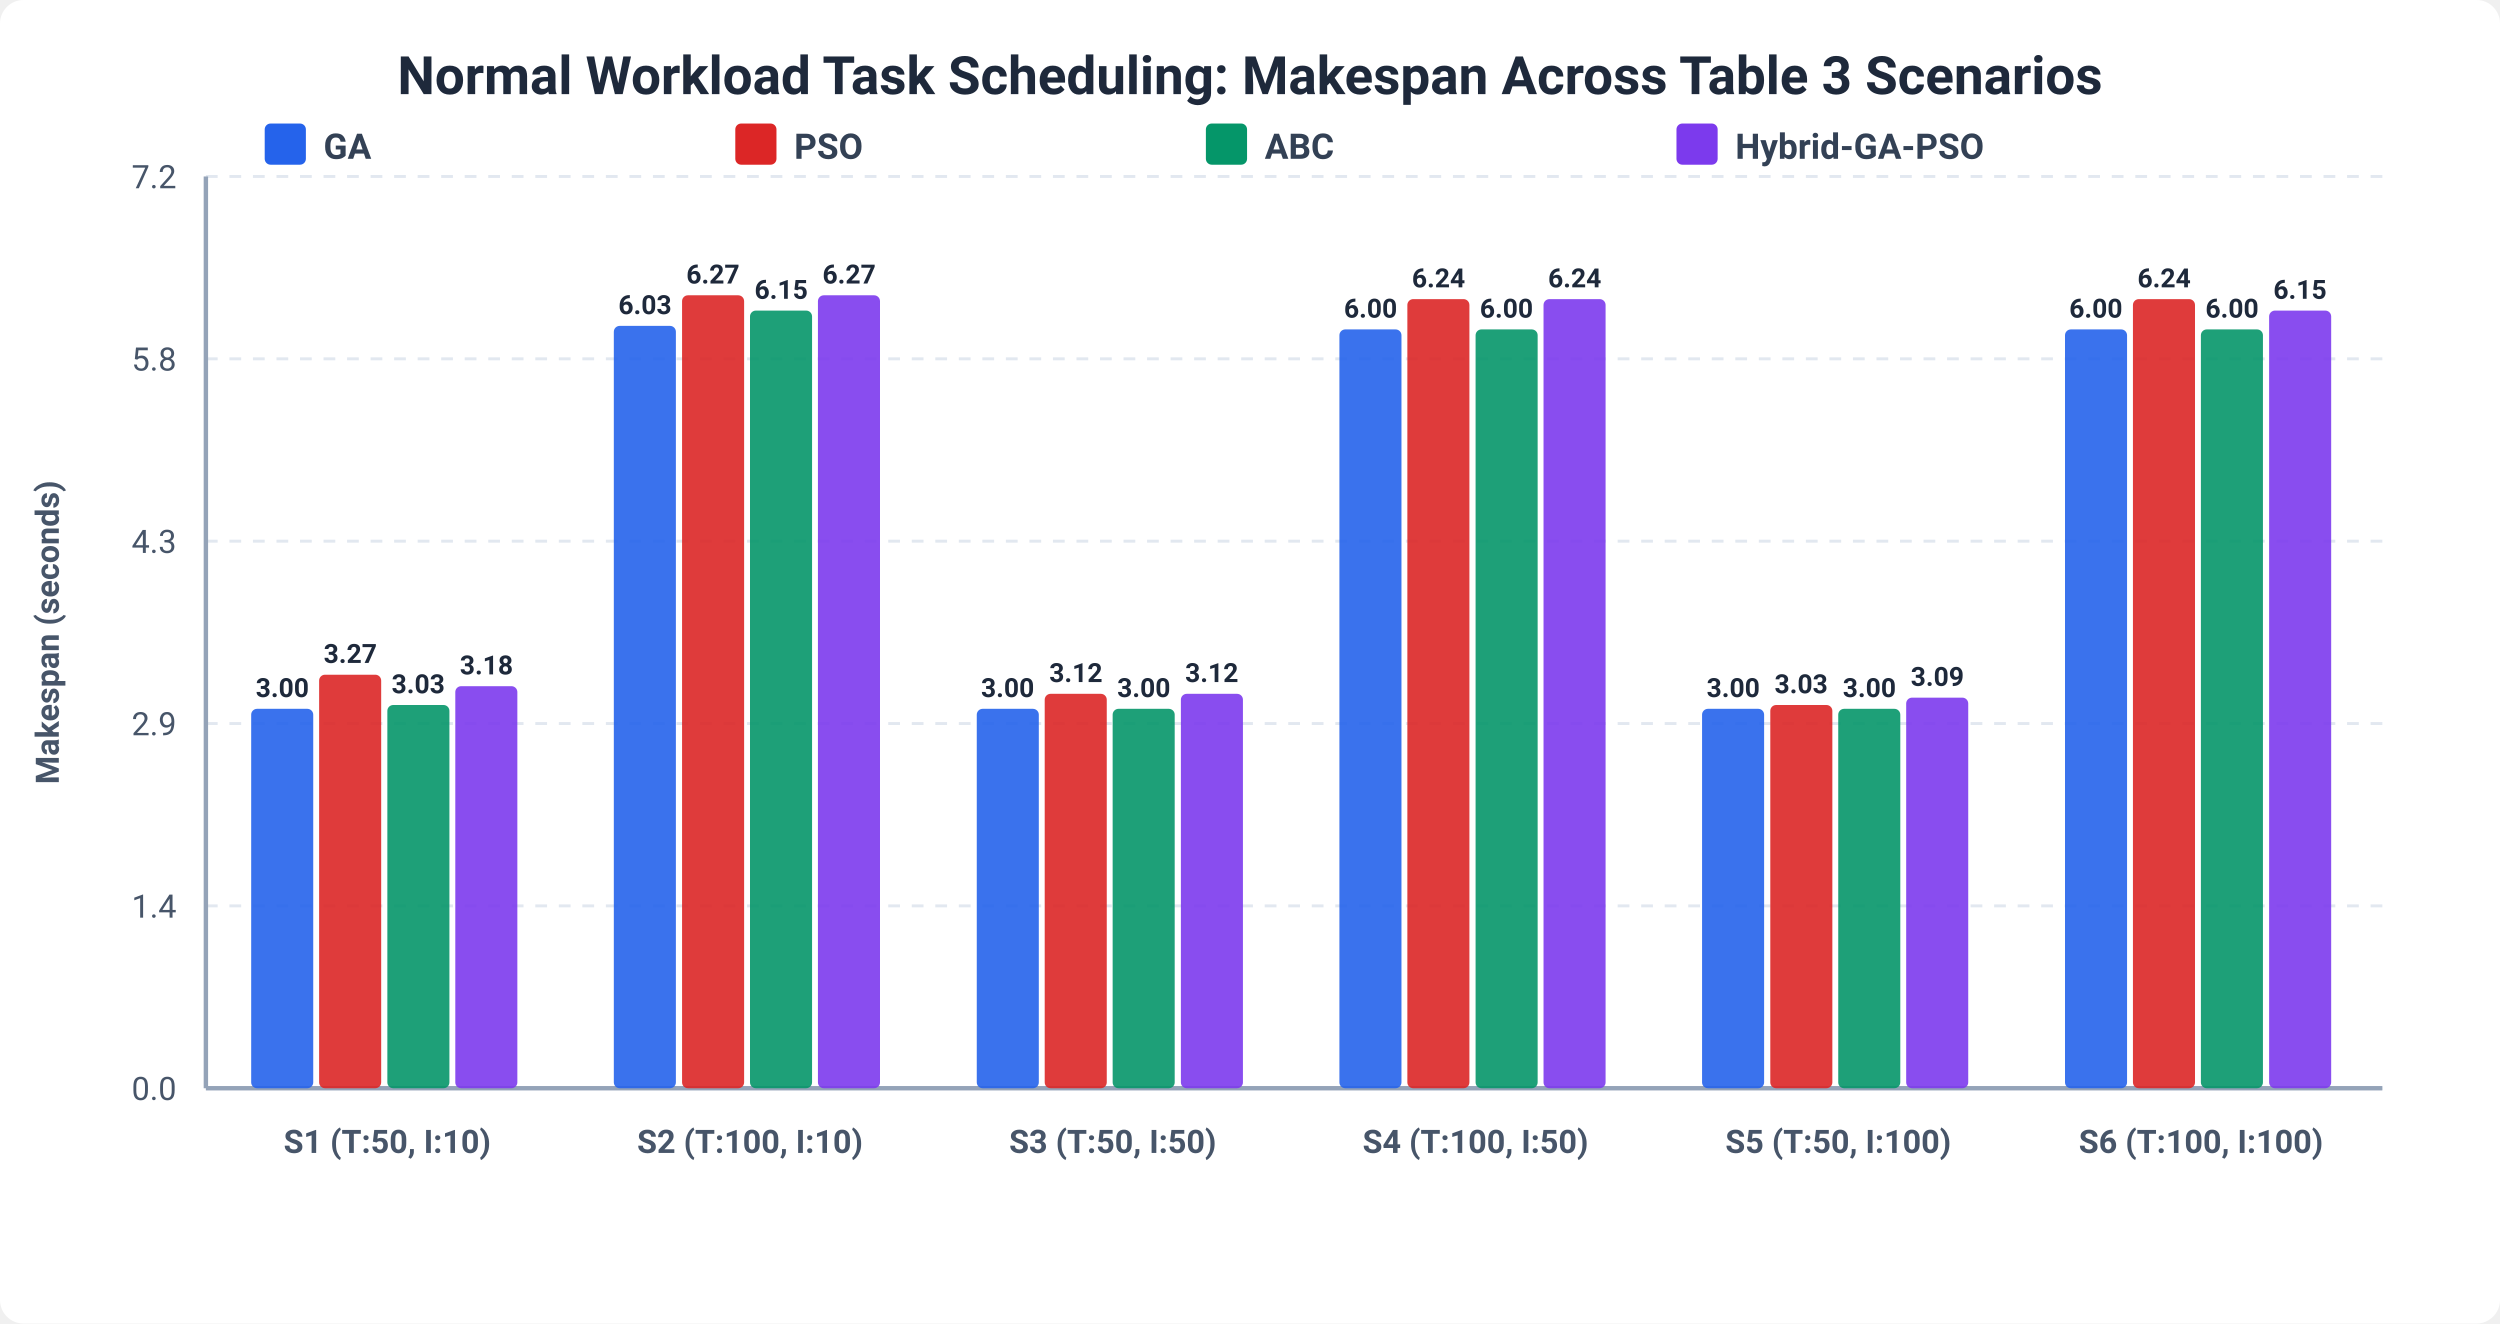
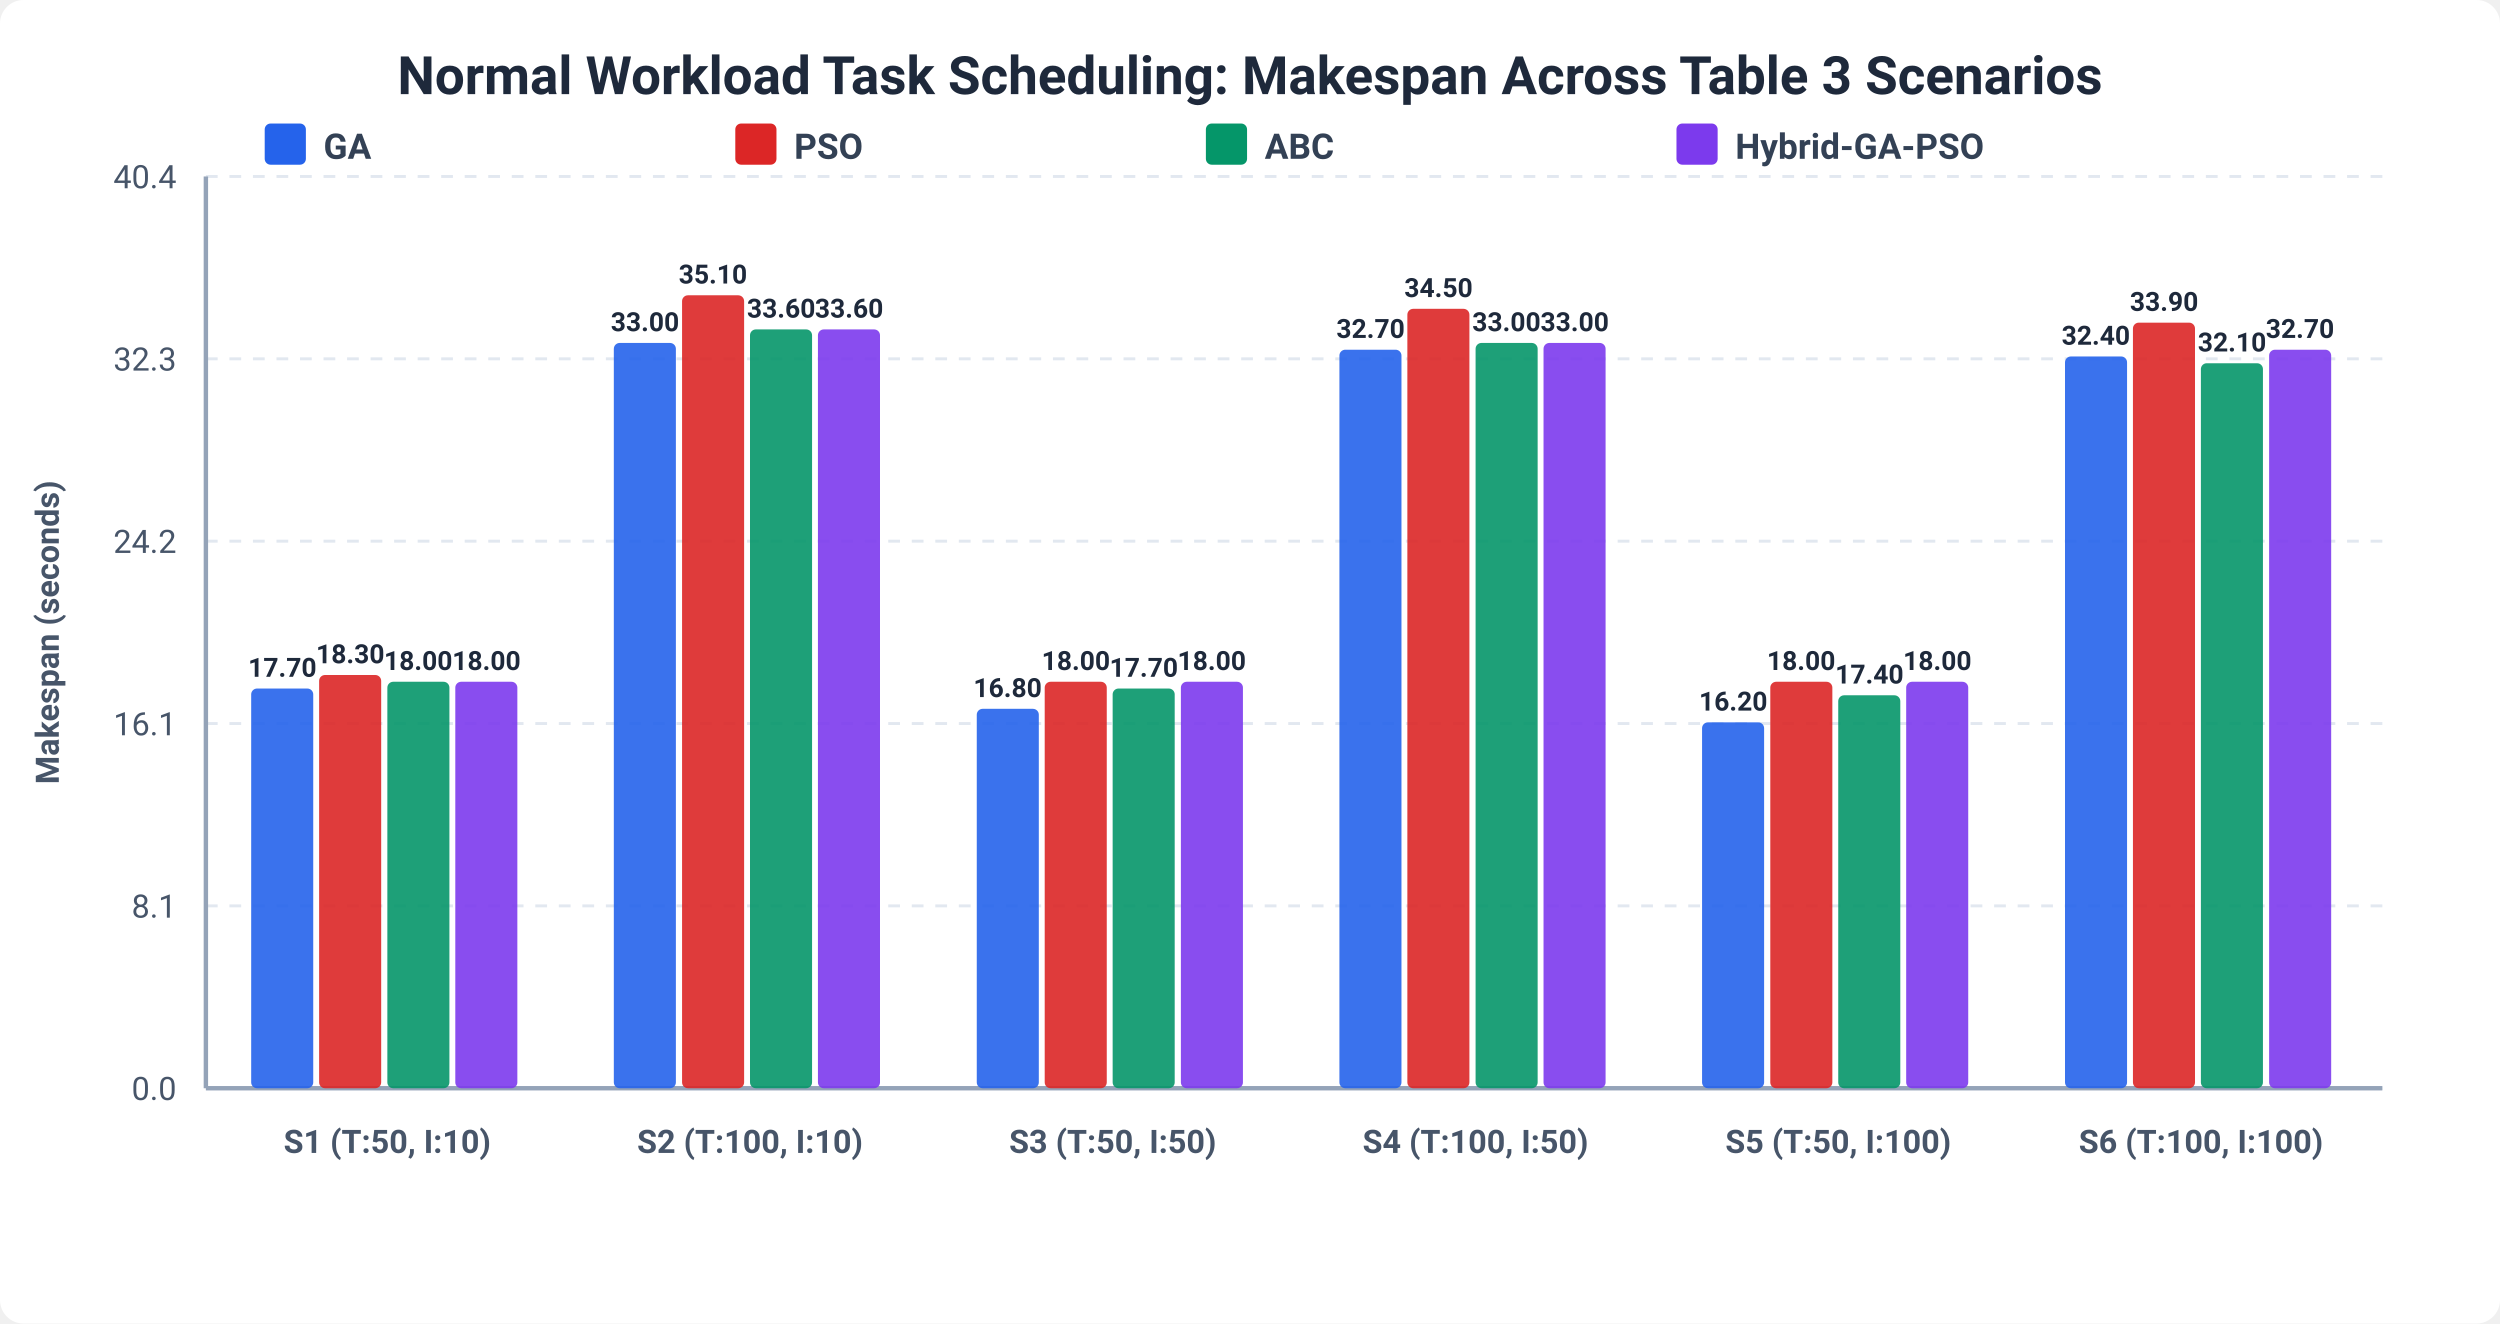
<svg xmlns="http://www.w3.org/2000/svg" viewBox="0 0 850 450" width="850" height="450">
  <style>
  .title { font-family: -apple-system, BlinkMacSystemFont, "Segoe UI", Roboto, sans-serif; font-size: 18px; font-weight: 700; fill: #1E293B; }
  .axis { stroke: #94A3B8; stroke-width: 1.5; }
  .grid { stroke: #E2E8F0; stroke-dasharray: 4,4; stroke-width: 1; }
  .label { font-family: -apple-system, BlinkMacSystemFont, "Segoe UI", Roboto, sans-serif; font-size: 11px; fill: #475569; }
  .legend { font-family: -apple-system, BlinkMacSystemFont, "Segoe UI", Roboto, sans-serif; font-size: 12px; font-weight: 600; fill: #334155; }
  .val-text { font-family: -apple-system, BlinkMacSystemFont, "Segoe UI", Roboto, sans-serif; font-size: 9px; fill: #1E293B; text-anchor: middle; font-weight: 600; }
</style>
  <rect width="850" height="450" fill="#FFFFFF" rx="8" />
  <text x="425.0" y="32" class="title" text-anchor="middle">Normal Workload Task Scheduling: Makespan Across Table 3 Scenarios</text>
  <rect x="90" y="42" width="14" height="14" fill="#2563EB" rx="2" />
  <text x="110" y="54" class="legend">GA</text>
  <rect x="250" y="42" width="14" height="14" fill="#DC2626" rx="2" />
  <text x="270" y="54" class="legend">PSO</text>
  <rect x="410" y="42" width="14" height="14" fill="#059669" rx="2" />
  <text x="430" y="54" class="legend">ABC</text>
  <rect x="570" y="42" width="14" height="14" fill="#7C3AED" rx="2" />
  <text x="590" y="54" class="legend">Hybrid-GA-PSO</text>
  <line x1="70" y1="370.0" x2="810" y2="370.0" class="grid" />
  <text x="60" y="374.0" class="label" text-anchor="end">0.0</text>
  <line x1="70" y1="308.0" x2="810" y2="308.0" class="grid" />
-   <text x="60" y="312.0" class="label" text-anchor="end">1.4</text>
+   <text x="60" y="312.0" class="label" text-anchor="end">8.1</text>
  <line x1="70" y1="246.0" x2="810" y2="246.0" class="grid" />
-   <text x="60" y="250.0" class="label" text-anchor="end">2.9</text>
+   <text x="60" y="250.0" class="label" text-anchor="end">16.1</text>
  <line x1="70" y1="184.0" x2="810" y2="184.0" class="grid" />
-   <text x="60" y="188.0" class="label" text-anchor="end">4.3</text>
+   <text x="60" y="188.0" class="label" text-anchor="end">24.2</text>
  <line x1="70" y1="122.0" x2="810" y2="122.0" class="grid" />
-   <text x="60" y="126.0" class="label" text-anchor="end">5.8</text>
+   <text x="60" y="126.0" class="label" text-anchor="end">32.3</text>
  <line x1="70" y1="60.0" x2="810" y2="60.0" class="grid" />
-   <text x="60" y="64.0" class="label" text-anchor="end">7.2</text>
+   <text x="60" y="64.0" class="label" text-anchor="end">40.4</text>
  <text x="-215.0" y="20" class="label" font-weight="700" text-anchor="middle" transform="rotate(-90)">Makespan (seconds)</text>
  <line x1="70" y1="370" x2="810" y2="370" class="axis" />
  <line x1="70" y1="60" x2="70" y2="370" class="axis" />
  <text x="131.667" y="392" class="label" text-anchor="middle" font-weight="600">S1 (T:50, I:10)</text>
-   <rect x="85.4" y="241.0" width="21.1" height="129.0" fill="#2563EB" rx="2" opacity="0.9" />
-   <text x="96.0" y="237.0" class="val-text">3.00</text>
-   <rect x="108.5" y="229.4" width="21.1" height="140.6" fill="#DC2626" rx="2" opacity="0.9" />
-   <text x="119.1" y="225.4" class="val-text">3.27</text>
-   <rect x="131.7" y="239.7" width="21.1" height="130.3" fill="#059669" rx="2" opacity="0.9" />
-   <text x="142.2" y="235.7" class="val-text">3.03</text>
-   <rect x="154.8" y="233.3" width="21.1" height="136.7" fill="#7C3AED" rx="2" opacity="0.9" />
-   <text x="165.4" y="229.3" class="val-text">3.18</text>
+   <rect x="85.4" y="234.1" width="21.1" height="135.9" fill="#2563EB" rx="2" opacity="0.9" />
+   <text x="96.0" y="230.1" class="val-text">17.70</text>
+   <rect x="108.5" y="229.5" width="21.1" height="140.5" fill="#DC2626" rx="2" opacity="0.9" />
+   <text x="119.1" y="225.5" class="val-text">18.30</text>
+   <rect x="131.7" y="231.8" width="21.1" height="138.2" fill="#059669" rx="2" opacity="0.9" />
+   <text x="142.2" y="227.8" class="val-text">18.00</text>
+   <rect x="154.8" y="231.8" width="21.1" height="138.2" fill="#7C3AED" rx="2" opacity="0.9" />
+   <text x="165.4" y="227.8" class="val-text">18.00</text>
  <text x="255" y="392" class="label" text-anchor="middle" font-weight="600">S2 (T:100, I:10)</text>
-   <rect x="208.7" y="110.8" width="21.1" height="259.2" fill="#2563EB" rx="2" opacity="0.9" />
-   <text x="219.3" y="106.8" class="val-text">6.03</text>
+   <rect x="208.7" y="116.6" width="21.1" height="253.4" fill="#2563EB" rx="2" opacity="0.9" />
+   <text x="219.3" y="112.6" class="val-text">33.00</text>
  <rect x="231.9" y="100.4" width="21.1" height="269.6" fill="#DC2626" rx="2" opacity="0.9" />
-   <text x="242.4" y="96.4" class="val-text">6.27</text>
-   <rect x="255.0" y="105.6" width="21.1" height="264.4" fill="#059669" rx="2" opacity="0.9" />
-   <text x="265.6" y="101.6" class="val-text">6.15</text>
-   <rect x="278.1" y="100.4" width="21.1" height="269.6" fill="#7C3AED" rx="2" opacity="0.9" />
-   <text x="288.7" y="96.4" class="val-text">6.27</text>
+   <text x="242.4" y="96.4" class="val-text">35.10</text>
+   <rect x="255.0" y="112.0" width="21.1" height="258.0" fill="#059669" rx="2" opacity="0.9" />
+   <text x="265.6" y="108.0" class="val-text">33.60</text>
+   <rect x="278.1" y="112.0" width="21.1" height="258.0" fill="#7C3AED" rx="2" opacity="0.9" />
+   <text x="288.7" y="108.0" class="val-text">33.60</text>
  <text x="378.333" y="392" class="label" text-anchor="middle" font-weight="600">S3 (T:50, I:50)</text>
  <rect x="332.1" y="241.0" width="21.1" height="129.0" fill="#2563EB" rx="2" opacity="0.9" />
-   <text x="342.6" y="237.0" class="val-text">3.00</text>
-   <rect x="355.2" y="235.9" width="21.1" height="134.1" fill="#DC2626" rx="2" opacity="0.9" />
-   <text x="365.8" y="231.9" class="val-text">3.12</text>
-   <rect x="378.3" y="241.0" width="21.1" height="129.0" fill="#059669" rx="2" opacity="0.9" />
-   <text x="388.9" y="237.0" class="val-text">3.00</text>
-   <rect x="401.5" y="235.9" width="21.1" height="134.1" fill="#7C3AED" rx="2" opacity="0.9" />
-   <text x="412.0" y="231.9" class="val-text">3.12</text>
+   <text x="342.6" y="237.0" class="val-text">16.80</text>
+   <rect x="355.2" y="231.8" width="21.1" height="138.2" fill="#DC2626" rx="2" opacity="0.9" />
+   <text x="365.8" y="227.8" class="val-text">18.00</text>
+   <rect x="378.3" y="234.1" width="21.1" height="135.9" fill="#059669" rx="2" opacity="0.9" />
+   <text x="388.9" y="230.1" class="val-text">17.70</text>
+   <rect x="401.5" y="231.8" width="21.1" height="138.2" fill="#7C3AED" rx="2" opacity="0.9" />
+   <text x="412.0" y="227.8" class="val-text">18.00</text>
  <text x="501.667" y="392" class="label" text-anchor="middle" font-weight="600">S4 (T:100, I:50)</text>
-   <rect x="455.4" y="112.0" width="21.1" height="258.0" fill="#2563EB" rx="2" opacity="0.9" />
-   <text x="466.0" y="108.0" class="val-text">6.00</text>
-   <rect x="478.5" y="101.7" width="21.1" height="268.3" fill="#DC2626" rx="2" opacity="0.9" />
-   <text x="489.1" y="97.7" class="val-text">6.24</text>
-   <rect x="501.7" y="112.0" width="21.1" height="258.0" fill="#059669" rx="2" opacity="0.9" />
-   <text x="512.2" y="108.0" class="val-text">6.00</text>
-   <rect x="524.8" y="101.7" width="21.1" height="268.3" fill="#7C3AED" rx="2" opacity="0.9" />
-   <text x="535.4" y="97.7" class="val-text">6.24</text>
+   <rect x="455.4" y="118.9" width="21.1" height="251.1" fill="#2563EB" rx="2" opacity="0.9" />
+   <text x="466.0" y="114.9" class="val-text">32.70</text>
+   <rect x="478.5" y="105.0" width="21.1" height="265.0" fill="#DC2626" rx="2" opacity="0.9" />
+   <text x="489.1" y="101.0" class="val-text">34.50</text>
+   <rect x="501.7" y="116.6" width="21.1" height="253.4" fill="#059669" rx="2" opacity="0.9" />
+   <text x="512.2" y="112.6" class="val-text">33.00</text>
+   <rect x="524.8" y="116.6" width="21.1" height="253.4" fill="#7C3AED" rx="2" opacity="0.9" />
+   <text x="535.4" y="112.6" class="val-text">33.00</text>
  <text x="625" y="392" class="label" text-anchor="middle" font-weight="600">S5 (T:50, I:100)</text>
-   <rect x="578.7" y="241.0" width="21.1" height="129.0" fill="#2563EB" rx="2" opacity="0.9" />
-   <text x="589.3" y="237.0" class="val-text">3.00</text>
-   <rect x="601.9" y="239.7" width="21.1" height="130.3" fill="#DC2626" rx="2" opacity="0.9" />
-   <text x="612.4" y="235.7" class="val-text">3.03</text>
-   <rect x="625.0" y="241.0" width="21.1" height="129.0" fill="#059669" rx="2" opacity="0.9" />
-   <text x="635.6" y="237.0" class="val-text">3.00</text>
-   <rect x="648.1" y="237.2" width="21.1" height="132.8" fill="#7C3AED" rx="2" opacity="0.9" />
-   <text x="658.7" y="233.2" class="val-text">3.09</text>
+   <rect x="578.7" y="245.6" width="21.1" height="124.4" fill="#2563EB" rx="2" opacity="0.9" />
+   <text x="589.3" y="241.6" class="val-text">16.20</text>
+   <rect x="601.9" y="231.8" width="21.1" height="138.2" fill="#DC2626" rx="2" opacity="0.9" />
+   <text x="612.4" y="227.8" class="val-text">18.00</text>
+   <rect x="625.0" y="236.4" width="21.1" height="133.6" fill="#059669" rx="2" opacity="0.9" />
+   <text x="635.6" y="232.4" class="val-text">17.40</text>
+   <rect x="648.1" y="231.8" width="21.1" height="138.2" fill="#7C3AED" rx="2" opacity="0.9" />
+   <text x="658.7" y="227.8" class="val-text">18.00</text>
  <text x="748.333" y="392" class="label" text-anchor="middle" font-weight="600">S6 (T:100, I:100)</text>
-   <rect x="702.1" y="112.0" width="21.1" height="258.0" fill="#2563EB" rx="2" opacity="0.9" />
-   <text x="712.6" y="108.0" class="val-text">6.00</text>
-   <rect x="725.2" y="101.7" width="21.1" height="268.3" fill="#DC2626" rx="2" opacity="0.9" />
-   <text x="735.8" y="97.7" class="val-text">6.24</text>
-   <rect x="748.3" y="112.0" width="21.1" height="258.0" fill="#059669" rx="2" opacity="0.9" />
-   <text x="758.9" y="108.0" class="val-text">6.00</text>
-   <rect x="771.5" y="105.6" width="21.1" height="264.4" fill="#7C3AED" rx="2" opacity="0.9" />
-   <text x="782.0" y="101.6" class="val-text">6.15</text>
+   <rect x="702.1" y="121.2" width="21.1" height="248.8" fill="#2563EB" rx="2" opacity="0.9" />
+   <text x="712.6" y="117.2" class="val-text">32.40</text>
+   <rect x="725.2" y="109.7" width="21.1" height="260.3" fill="#DC2626" rx="2" opacity="0.9" />
+   <text x="735.8" y="105.7" class="val-text">33.90</text>
+   <rect x="748.3" y="123.5" width="21.1" height="246.5" fill="#059669" rx="2" opacity="0.9" />
+   <text x="758.9" y="119.5" class="val-text">32.10</text>
+   <rect x="771.5" y="118.9" width="21.1" height="251.1" fill="#7C3AED" rx="2" opacity="0.9" />
+   <text x="782.0" y="114.9" class="val-text">32.70</text>
</svg>
